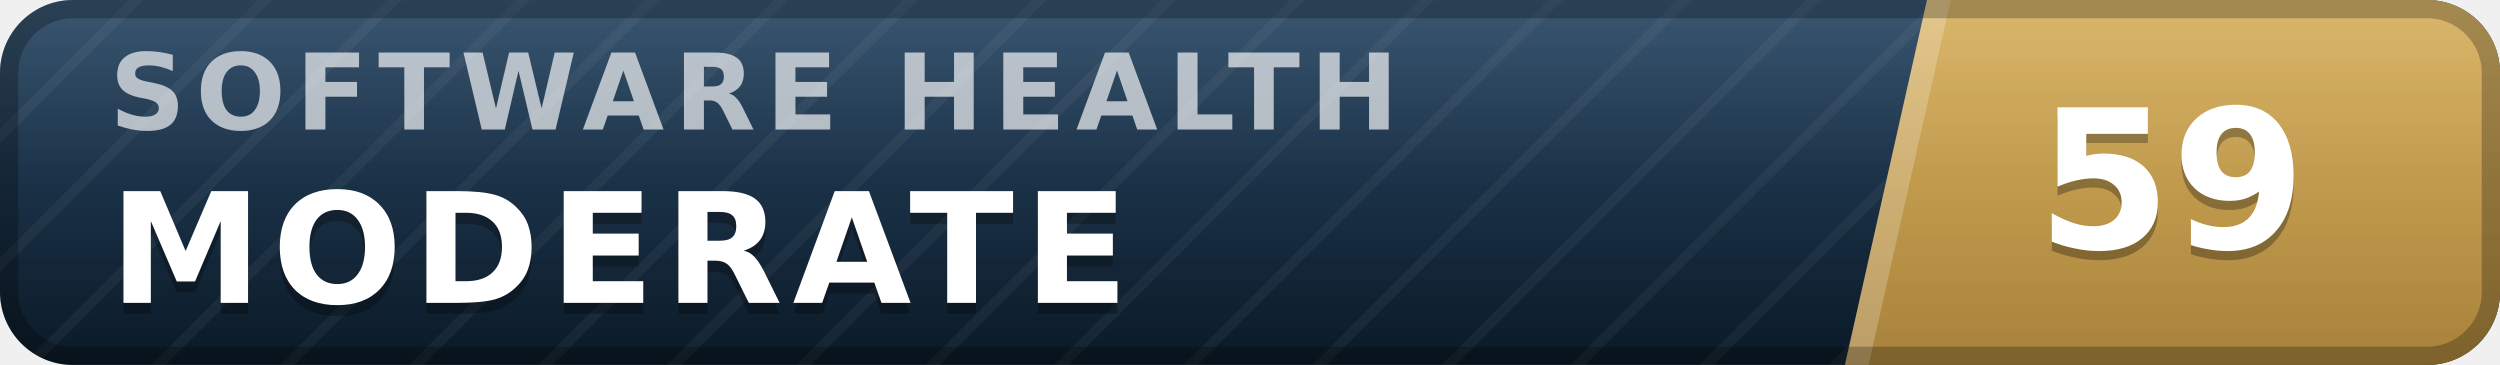
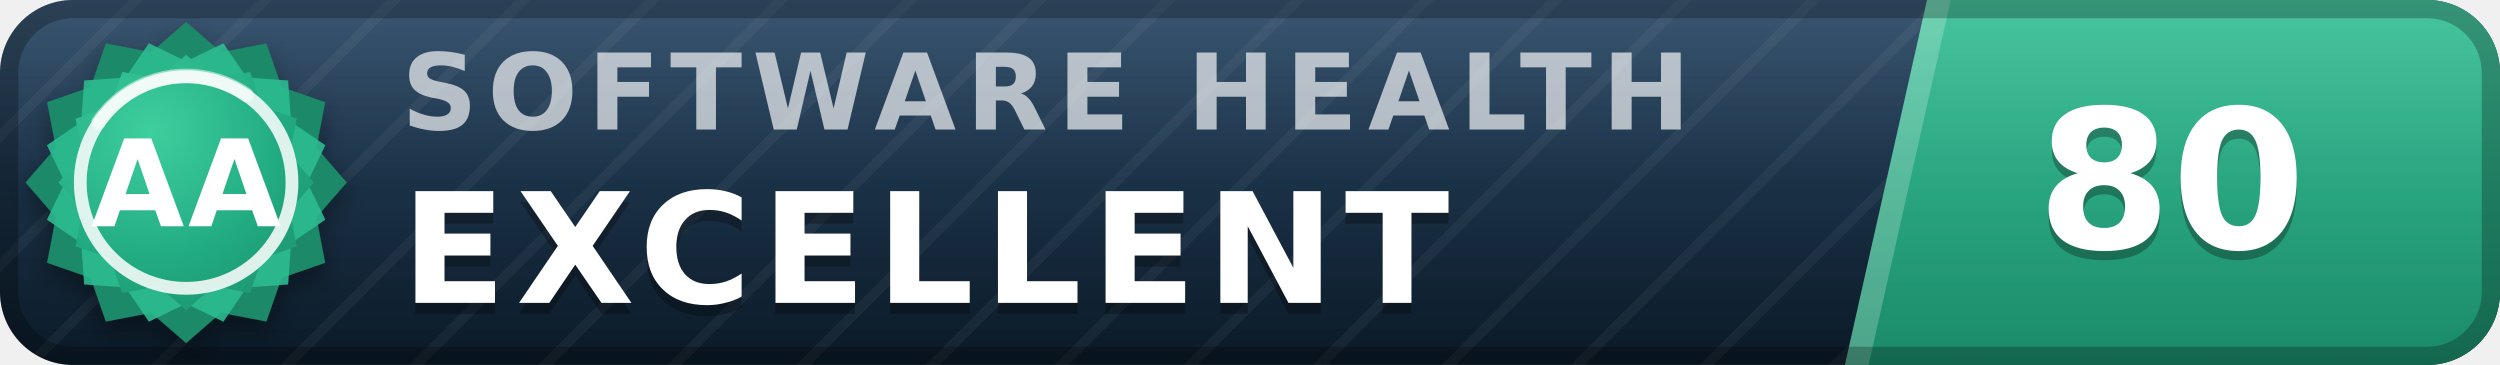
- <svg xmlns="http://www.w3.org/2000/svg" width="137" height="20" viewBox="0 0 137 20" role="img" aria-label="inspect.software software health index 59 of 100, moderate" font-family="Verdana,DejaVu Sans,Geneva,sans-serif">
+ <svg xmlns="http://www.w3.org/2000/svg" width="137" height="20" viewBox="0 0 137 20" role="img" aria-label="inspect.software software health index 80 of 100, excellent (grade AA)" font-family="Verdana,DejaVu Sans,Geneva,sans-serif">
  <defs>
    <linearGradient id="plate" x1="0" y1="0" x2="0" y2="1">
      <stop offset="0" stop-color="#1d3d5c" />
      <stop offset="1" stop-color="#0a1926" />
    </linearGradient>
    <linearGradient id="endplate" x1="0" y1="0" x2="0" y2="1">
-       <stop offset="0" stop-color="#d5ac55" />
-       <stop offset="1" stop-color="#a8823a" />
+       <stop offset="0" stop-color="#2cbc90" />
+       <stop offset="1" stop-color="#1a8a68" />
    </linearGradient>
    <linearGradient id="gloss" x1="0" y1="0" x2="0" y2="1">
      <stop offset="0" stop-color="#fff" stop-opacity=".13" />
      <stop offset=".5" stop-color="#fff" stop-opacity=".03" />
      <stop offset="1" stop-color="#fff" stop-opacity="0" />
    </linearGradient>
    <pattern id="guilloche" width="5" height="5" patternUnits="userSpaceOnUse" patternTransform="rotate(45)">
      <line x1="0" y1="0" x2="0" y2="5" stroke="#fff" stroke-opacity=".045" stroke-width="1.1" />
    </pattern>
    <clipPath id="rounded">
      <rect width="137" height="20" rx="4" />
    </clipPath>
+     <radialGradient id="sealFace" cx=".36" cy=".3" r=".95">
+       <stop offset="0" stop-color="#3ecf9e" />
+       <stop offset=".55" stop-color="#21aa81" />
+       <stop offset="1" stop-color="#1a8a68" />
+     </radialGradient>
+     <filter id="sealShadow" x="-40%" y="-40%" width="180%" height="180%">
+       <feDropShadow dx="0" dy="0.7" stdDeviation="0.7" flood-color="#000" flood-opacity="0.38" />
+     </filter>
  </defs>
  <g clip-path="url(#rounded)">
    <rect width="137" height="20" fill="url(#plate)" />
    <rect width="137" height="20" fill="url(#guilloche)" />
    <polygon points="105.6,0 137,0 137,20 101.1,20" fill="url(#endplate)" />
    <polygon points="105.6,0 106.9,0 102.4,20 101.1,20" fill="#fff" fill-opacity=".22" />
-     <text x="6.0" y="7.1" font-size="5.8" letter-spacing="0.55" fill="#fff" fill-opacity=".66" font-weight="bold" textLength="76.3" lengthAdjust="spacing">SOFTWARE HEALTH</text>
-     <text x="6.0" y="17.2" font-size="8.4" fill="#000" fill-opacity=".3" font-weight="bold" letter-spacing="0.55" textLength="59.5" lengthAdjust="spacing">MODERATE</text>
-     <text x="6.0" y="16.6" font-size="8.4" fill="#fff" font-weight="bold" letter-spacing="0.55" textLength="59.5" lengthAdjust="spacing">MODERATE</text>
-     <text x="119.0" y="14.1" font-size="10.6" fill="#000" fill-opacity=".3" font-weight="bold" text-anchor="middle">59</text>
-     <text x="119.0" y="13.6" font-size="10.6" fill="#fff" font-weight="bold" text-anchor="middle">59</text>
+     <text x="22.0" y="7.1" font-size="5.8" letter-spacing="0.55" fill="#fff" fill-opacity=".66" font-weight="bold" textLength="76.3" lengthAdjust="spacing">SOFTWARE HEALTH</text>
+     <text x="22.0" y="17.2" font-size="8.4" fill="#000" fill-opacity=".3" font-weight="bold" letter-spacing="0.55" textLength="65.1" lengthAdjust="spacing">EXCELLENT</text>
+     <text x="22.0" y="16.6" font-size="8.4" fill="#fff" font-weight="bold" letter-spacing="0.55" textLength="65.1" lengthAdjust="spacing">EXCELLENT</text>
+     <text x="119.0" y="14.1" font-size="10.6" fill="#000" fill-opacity=".3" font-weight="bold" text-anchor="middle">80</text>
+     <text x="119.0" y="13.6" font-size="10.6" fill="#fff" font-weight="bold" text-anchor="middle">80</text>
    <rect width="137" height="20" fill="url(#gloss)" />
  </g>
  <rect x=".5" y=".5" width="136" height="19" rx="3.5" fill="none" stroke="#000" stroke-opacity=".25" />
+   <g filter="url(#sealShadow)">
+     <path d="M10.20 1.20 L12.11 2.86 L14.60 2.38 L15.43 4.77 L17.82 5.60 L17.34 8.09 L19.00 10.00 L17.34 11.91 L17.82 14.40 L15.43 15.23 L14.60 17.62 L12.11 17.14 L10.20 18.80 L8.29 17.14 L5.80 17.62 L4.97 15.23 L2.58 14.40 L3.06 11.91 L1.40 10.00 L3.06 8.09 L2.58 5.60 L4.97 4.77 L5.80 2.38 L8.29 2.86 L10.20 1.20 Z" fill="#1a8a68" />
+   </g>
+   <path d="M12.24 2.37 L13.52 4.25 L15.79 4.41 L15.95 6.68 L17.83 7.96 L16.84 10.00 L17.83 12.04 L15.95 13.32 L15.79 15.59 L13.52 15.75 L12.24 17.63 L10.20 16.64 L8.16 17.63 L6.88 15.75 L4.61 15.59 L4.45 13.32 L2.57 12.04 L3.56 10.00 L2.57 7.96 L4.45 6.68 L4.61 4.41 L6.88 4.25 L8.16 2.37 L10.20 3.36 L12.24 2.37 Z" fill="#2cbc90" fill-opacity=".9" />
+   <path d="M10.20 3.00 L11.72 4.32 L13.70 3.94 L14.36 5.84 L16.26 6.50 L15.88 8.48 L17.20 10.00 L15.88 11.52 L16.26 13.50 L14.36 14.16 L13.70 16.06 L11.72 15.68 L10.20 17.00 L8.68 15.68 L6.70 16.06 L6.04 14.16 L4.14 13.50 L4.52 11.52 L3.20 10.00 L4.52 8.48 L4.14 6.50 L6.04 5.84 L6.70 3.94 L8.68 4.32 L10.20 3.00 Z" fill="url(#sealFace)" />
+   <circle cx="10.2" cy="10.0" r="5.8" fill="none" stroke="#fff" stroke-opacity=".85" stroke-width=".7" />
+   <path d="M5.4 6.7 A5.8 5.8 0 0 1 13.5 5.2" stroke="#fff" stroke-opacity=".5" stroke-width=".8" fill="none" stroke-linecap="round" />
+   <text x="10.2" y="12.4" font-size="6.6" fill="#fff" font-weight="bold" text-anchor="middle" letter-spacing=".2">AA</text>
</svg>
